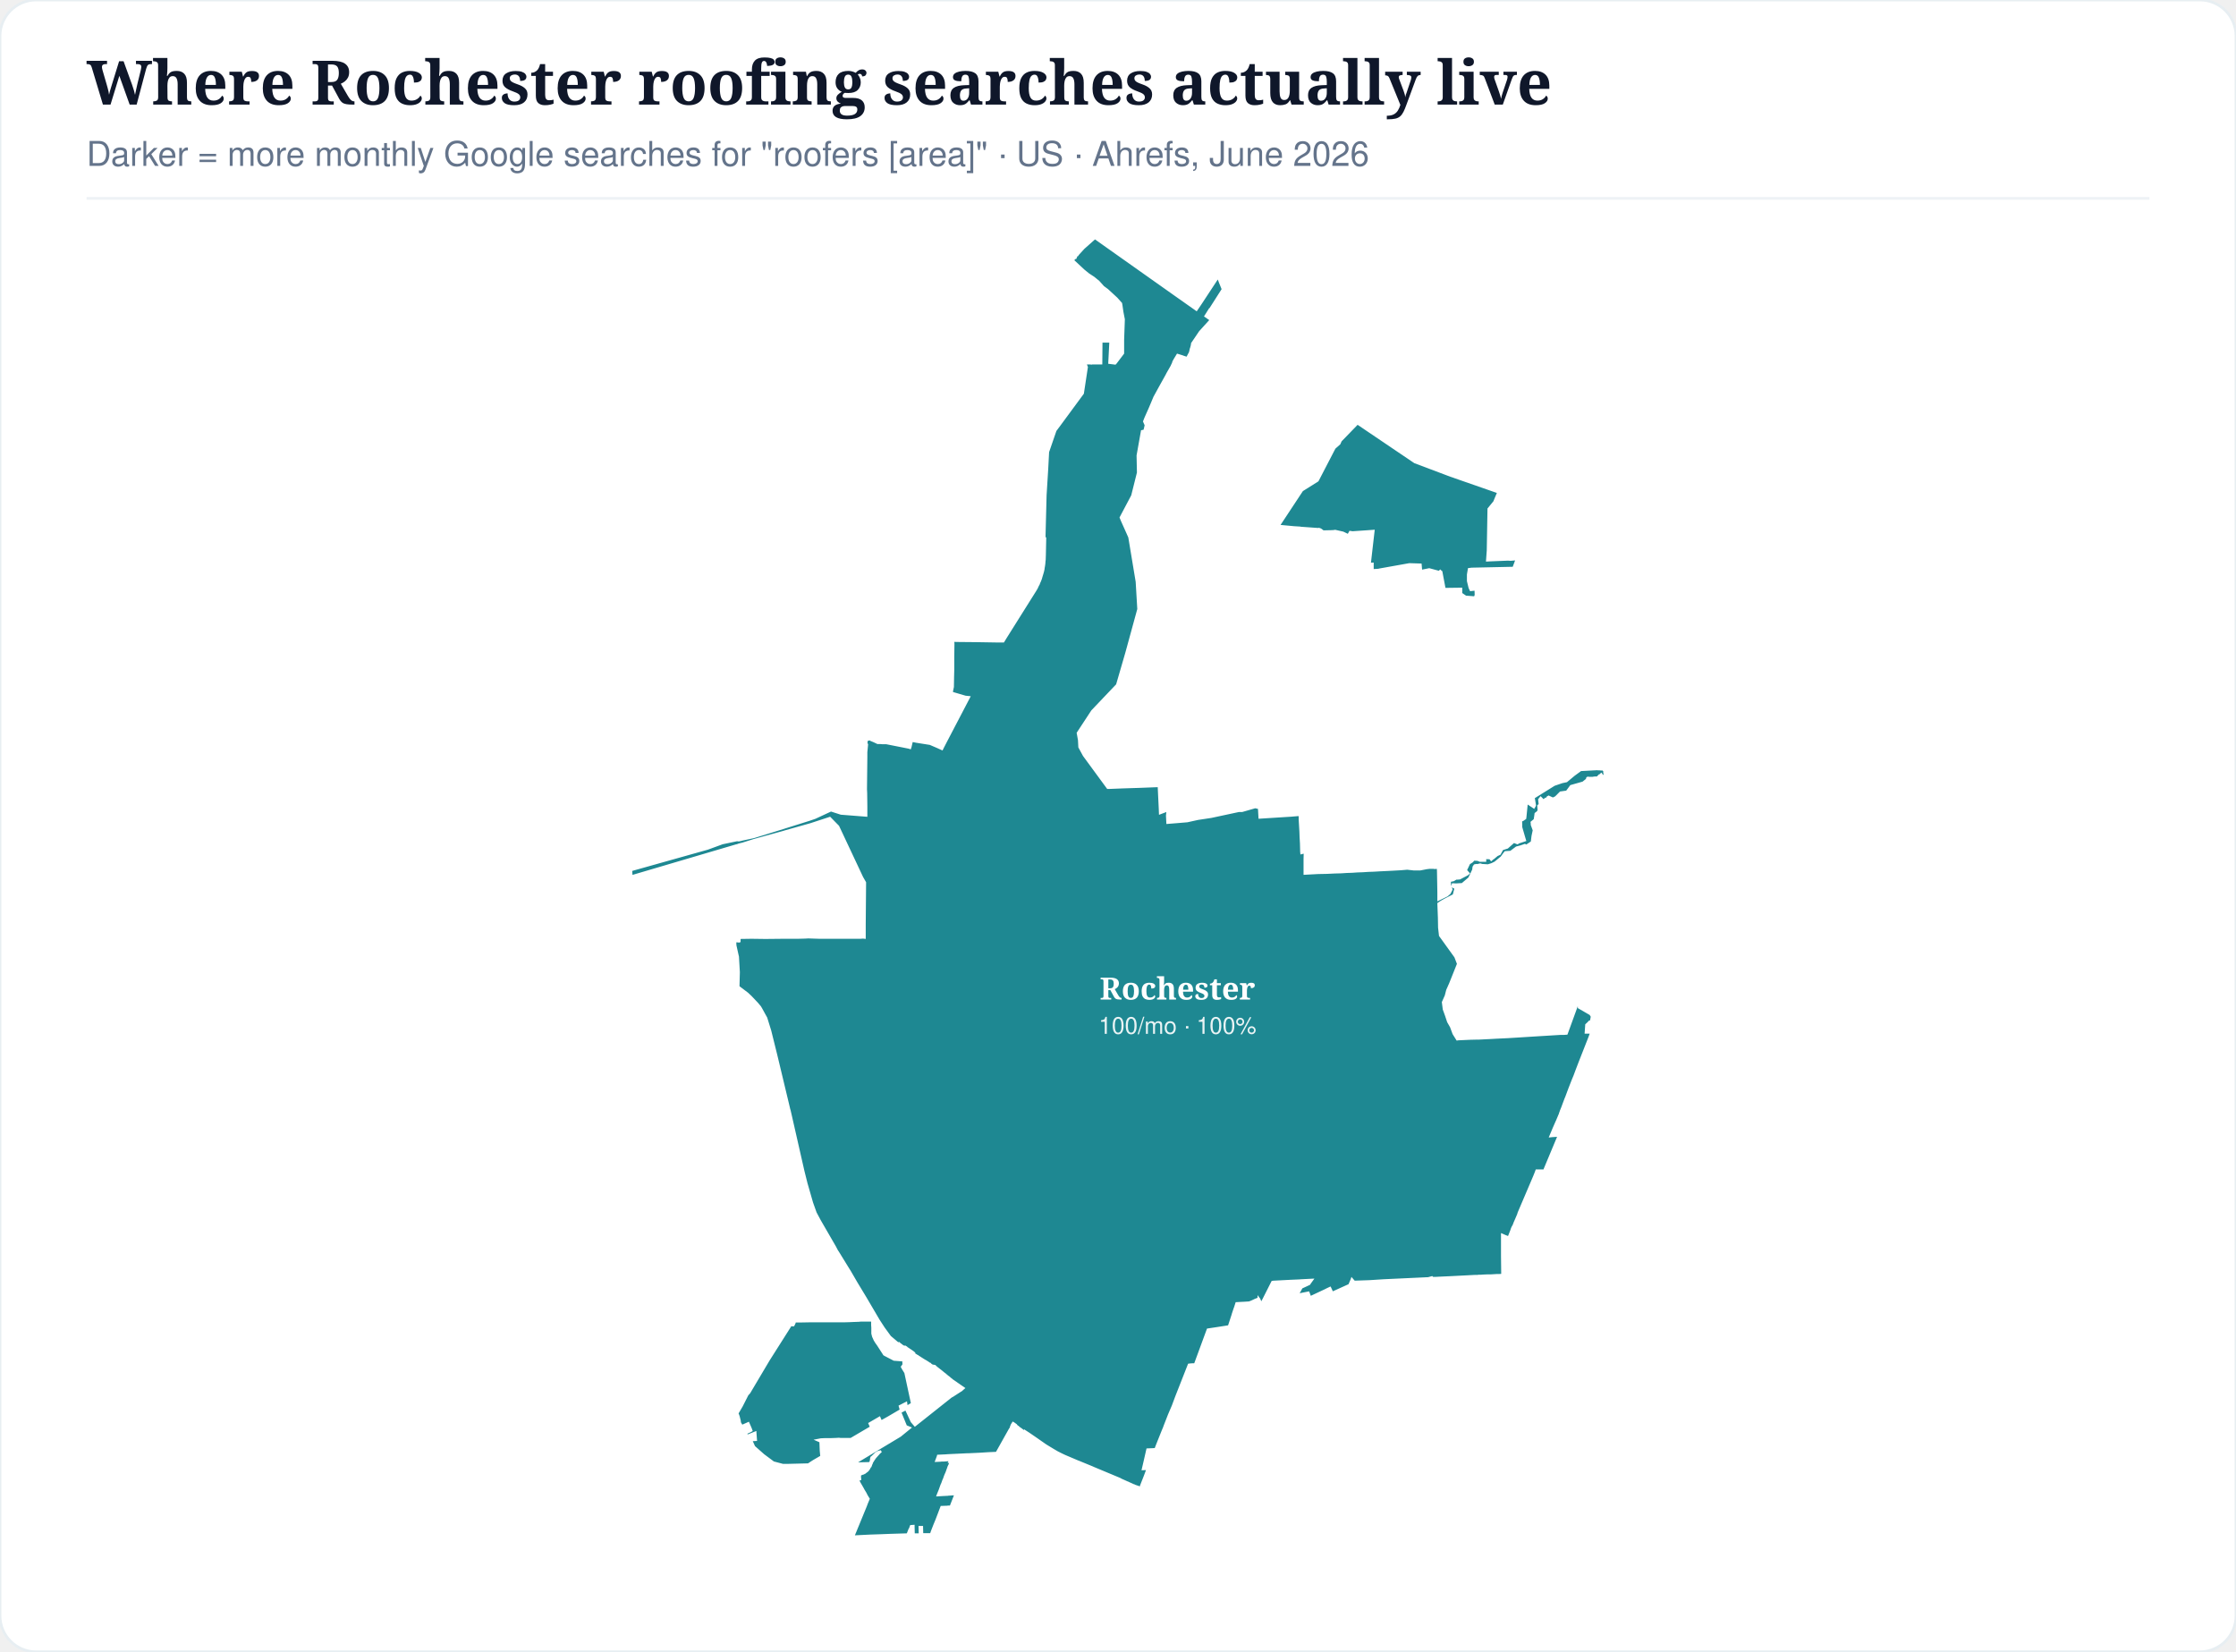
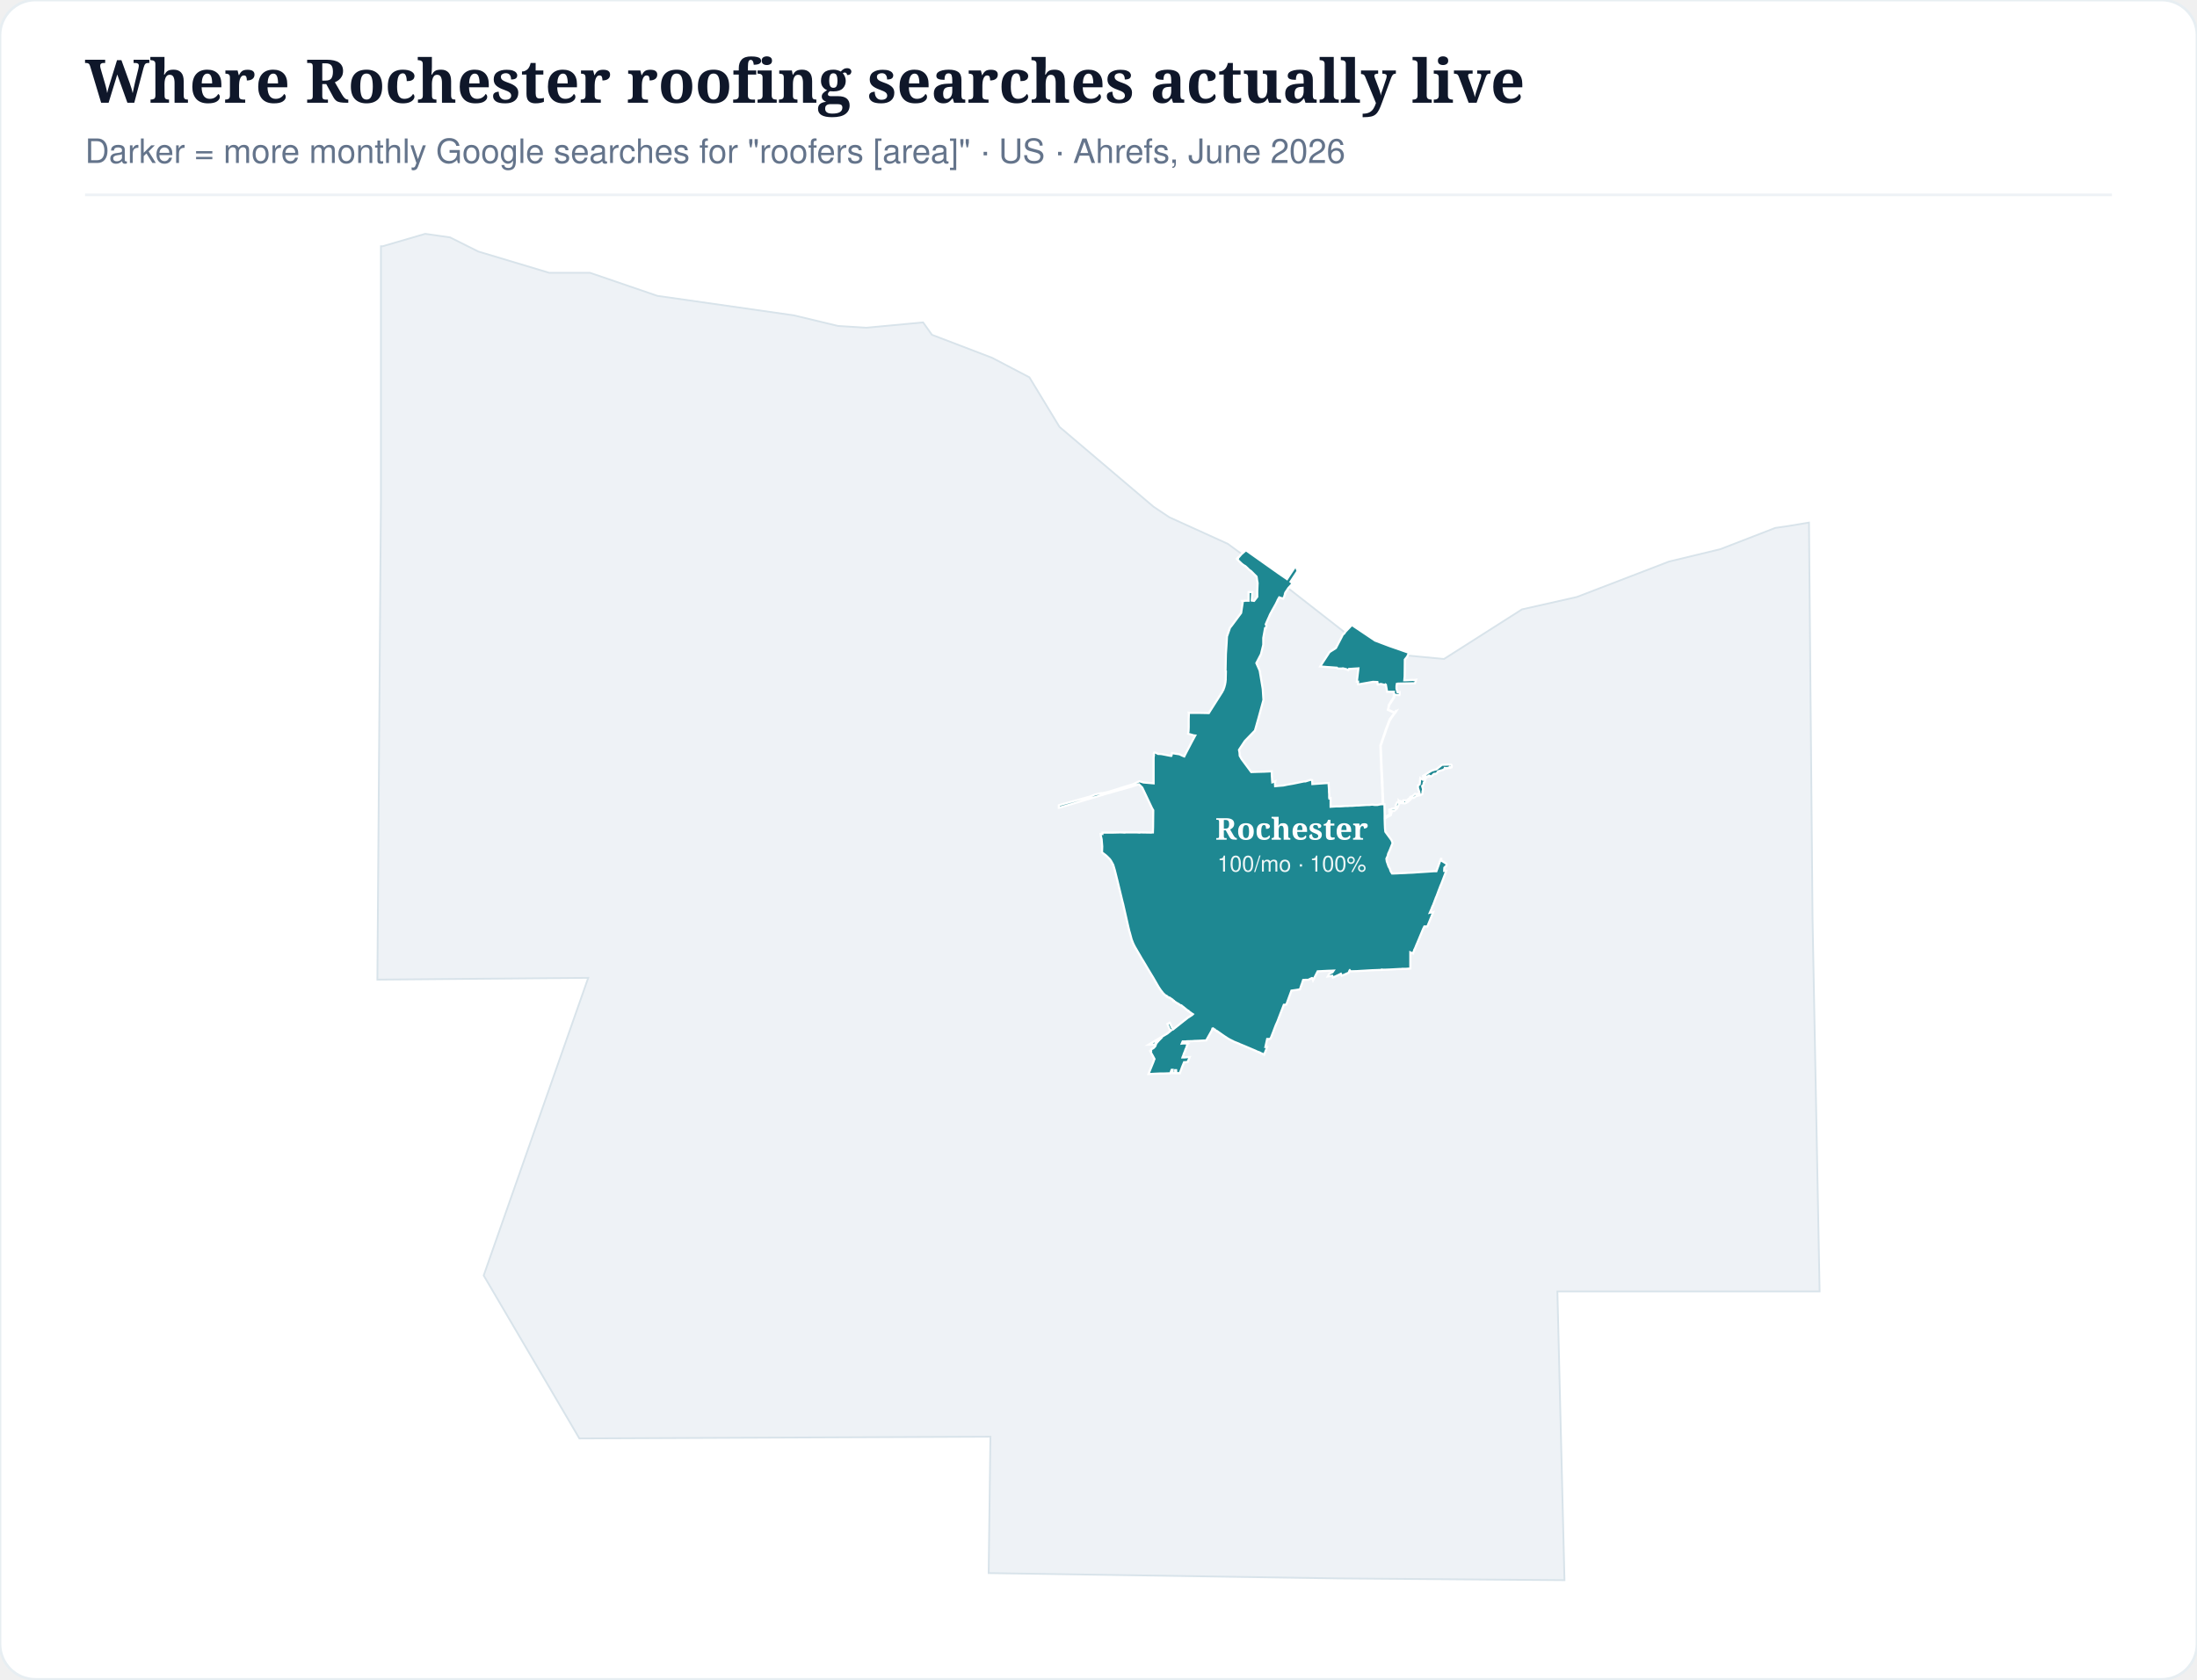
- <svg xmlns="http://www.w3.org/2000/svg" viewBox="0 0 1240 916" role="img" width="100%" height="auto">
-   <rect x="0" y="0" width="1240" height="916" rx="20" fill="#ffffff" stroke="#e7eef2" stroke-width="1.5" />
+ <svg xmlns="http://www.w3.org/2000/svg" viewBox="0 0 1240 948" role="img" width="100%" height="auto">
+   <rect x="0" y="0" width="1240" height="948" rx="20" fill="#ffffff" stroke="#e7eef2" stroke-width="1.5" />
  <text x="48" y="58" font-size="34" font-weight="700" fill="#0f172a" font-family="Georgia, serif">Where Rochester roofing searches actually live</text>
  <text x="48" y="92" font-size="19" fill="#64748b" font-family="-apple-system, Helvetica, Arial, sans-serif">Darker = more monthly Google searches for "roofers [area]" · US · Ahrefs, June 2026</text>
  <line x1="48" y1="110" x2="1192" y2="110" stroke="#eef2f6" stroke-width="1.5" />
-   <path d="M408.9 783.8L411.3 779.7L414.5 773.4L415.5 772.3L426.3 754.1L436.7 737.7L438.1 735.5L438.2 734.8L438.5 734.8L439.2 734.9L440.0 734.9L440.6 733.7L440.6 733.4L441.0 732.8L441.2 732.8L443.1 732.8L448.6 732.7L452.3 732.7L463.4 732.7L467.6 732.7L467.8 732.7L471.2 732.6L473.4 732.5L476.3 732.4L477.2 732.3L477.9 732.3L479.5 732.3L480.5 732.3L483.7 732.3L483.7 732.9L483.7 733.9L483.7 734.8L483.8 736.3L483.8 738.1L483.8 739.5L484.0 740.3L484.2 741.1L485.1 743.1L485.9 744.4L486.9 745.8L490.0 750.6L490.3 751.1L490.8 751.4L495.8 754.0L501.0 754.4L501.0 755.6L501.1 756.7L500.5 757.6L500.2 758.0L500.8 759.1L502.1 761.2L505.8 778.4L502.8 780.2L502.5 778.0L499.0 779.8L499.6 782.0L499.2 782.2L492.9 785.9L488.6 788.3L487.7 786.2L482.2 789.4L483.1 791.5L482.8 791.6L471.9 798.0L466.6 798.0L466.1 798.0L465.2 797.9L463.6 798.0L460.7 798.1L459.0 798.1L457.5 798.1L455.3 798.2L453.2 798.6L454.8 799.3L455.0 799.5L455.2 804.5L455.5 807.7L451.2 810.2L450.1 810.9L448.3 812.1L436.4 812.4L434.2 812.4L428.9 811.0L423.4 806.9L418.2 802.3L416.9 799.4L416.5 798.6L417.4 798.6L419.2 798.5L419.0 795.9L418.9 794.4L414.4 796.2L414.2 796.3L413.8 794.7L416.0 793.7L416.7 793.3L416.3 792.2L415.7 790.8L415.0 789.2L411.4 790.8L410.3 788.9L410.2 787.9L409.9 786.7L409.6 785.5L409.2 784.4L408.9 783.8ZM350.0 482.6L350.4 482.4L392.4 470.6L400.6 467.6L408.7 465.9L409.7 466.0L411.1 465.7L411.4 465.6L417.5 464.3L418.3 464.1L434.8 459.0L435.4 458.8L448.8 454.6L452.0 453.5L460.8 449.4L466.4 451.2L480.4 452.3L480.4 447.4L480.3 439.7L480.2 437.7L480.4 419.6L480.4 417.1L480.8 412.9L480.5 412.2L480.5 411.3L480.9 410.2L482.5 410.0L483.1 410.4L484.1 410.8L484.8 411.1L486.7 412.0L487.9 412.0L488.1 412.0L489.2 412.1L491.5 412.1L501.6 414.1L504.1 414.6L504.7 414.8L504.9 414.2L505.7 410.8L508.2 411.3L515.8 412.5L520.0 414.3L522.4 415.4L522.9 414.4L524.6 411.1L532.7 395.6L537.4 386.6L535.4 386.4L527.9 384.2L527.9 383.3L528.4 380.9L528.5 375.2L528.6 371.4L528.6 367.8L528.6 364.3L528.7 357.1L528.6 355.3L530.4 355.4L541.2 355.5L553.5 355.7L556.4 355.7L557.8 353.4L574.2 327.3L574.9 326.1L575.5 324.8L576.1 323.7L576.1 323.5L576.7 322.2L577.2 320.9L577.6 319.5L578.0 318.2L578.4 316.8L578.7 315.4L578.7 315.1L578.9 314.0L579.1 312.6L579.2 311.2L579.3 310.5L579.4 307.7L579.6 298.4L579.2 297.9L579.8 274.6L580.7 260.1L581.2 250.6L585.3 238.7L587.9 235.2L600.5 218.1L602.7 203.6L601.9 201.5L603.7 201.5L603.9 201.5L604.5 201.5L605.3 201.6L605.6 201.5L605.7 201.5L607.6 201.5L610.7 201.5L610.8 189.4L615.8 189.4L615.2 201.2L618.4 201.6L618.7 201.3L622.8 195.9L622.8 193.7L622.8 190.0L622.8 188.5L623.2 177.1L622.4 173.0L621.9 169.5L621.7 168.3L619.2 165.5L616.6 163.1L614.1 160.8L611.8 159.1L609.2 156.2L606.5 154.0L603.6 152.1L600.9 149.9L595.0 144.4L595.3 143.9L595.6 143.6L595.4 143.5L595.2 143.7L594.9 143.4L595.5 142.8L595.8 143.1L596.1 142.7L596.5 142.9L596.7 142.5L596.6 141.8L597.4 141.6L597.9 140.9L600.9 137.6L607.2 132.0L653.0 164.4L663.5 171.8L665.8 168.4L675.4 153.8L675.6 154.0L676.7 156.9L678.0 160.1L678.2 160.3L670.8 171.9L670.7 171.8L668.5 175.3L671.5 177.4L665.5 184.0L661.1 190.5L661.1 190.7L660.9 191.9L660.8 192.1L660.7 192.6L660.3 193.8L660.3 194.0L659.9 195.6L659.5 196.3L658.6 198.0L658.3 198.5L656.4 197.9L655.6 197.6L653.0 196.8L651.3 199.6L651.2 199.8L651.1 200.1L650.9 200.3L650.7 200.8L650.6 201.2L650.4 201.7L649.9 202.7L649.8 203.0L647.4 207.2L647.0 208.0L645.5 210.7L643.6 214.1L640.2 220.3L639.0 223.2L637.6 226.5L635.2 231.9L634.5 233.7L635.4 235.8L634.7 238.8L633.3 239.1L630.9 252.6L631.1 262.1L627.9 274.9L621.5 287.0L622.2 288.7L625.2 295.4L626.3 297.9L630.4 322.6L631.3 337.8L624.7 361.9L619.5 379.8L605.7 394.3L597.7 406.5L598.4 410.4L598.6 414.3L601.1 418.9L614.3 436.9L615.3 436.9L622.9 436.6L632.3 436.3L642.6 435.9L642.8 440.2L643.0 444.3L643.2 448.4L643.3 451.0L647.5 449.4L647.2 452.3L647.4 456.3L652.4 455.9L658.4 455.4L664.3 454.1L671.6 453.0L687.0 449.7L688.8 449.7L696.1 447.6L698.2 448.1L698.5 453.4L715.9 452.3L720.7 451.9L720.8 453.1L720.8 454.5L721.2 461.2L721.3 464.2L721.5 467.6L721.6 471.3L721.6 472.0L721.7 473.1L722.5 472.9L723.6 472.7L723.5 476.3L723.5 479.7L723.5 482.7L723.5 484.5L731.0 484.1L736.0 484.0L740.2 483.8L743.8 483.7L746.9 483.5L749.9 483.4L752.8 483.2L755.8 483.1L758.8 482.9L761.8 482.8L765.2 482.6L769.4 482.4L773.2 482.2L776.8 482.0L780.4 481.7L784.0 482.1L787.6 482.1L791.2 481.4L792.9 481.2L795.2 481.2L795.1 480.2L794.8 472.6L794.7 470.6L794.7 467.6L794.6 465.9L794.5 462.4L794.4 458.9L794.1 455.8L794.0 453.6L793.9 451.3L793.8 450.0L793.8 449.2L793.8 447.9L793.7 447.8L793.7 447.3L793.7 447.1L793.5 443.3L793.5 442.1L793.3 439.4L793.3 438.6L793.1 434.4L792.9 431.0L792.9 429.0L792.8 425.1L792.4 417.0L792.1 408.7L791.8 400.3L793.4 396.2L793.4 396.0L793.9 394.3L795.0 391.4L796.6 386.7L798.2 381.9L798.0 381.9L798.2 381.8L799.4 378.0L800.8 374.2L802.2 370.4L803.7 366.4L804.8 364.3L805.9 362.5L809.8 357.5L811.0 355.6L802.2 351.3L802.4 350.1L802.5 349.7L803.3 346.0L803.6 344.7L803.7 344.1L804.9 342.5L805.8 340.9L810.2 334.0L810.2 333.5L810.3 328.7L810.3 326.5L802.5 326.6L801.1 326.6L799.3 317.1L799.1 317.0L798.7 316.6L798.3 317.0L798.2 317.1L797.8 317.1L797.4 317.0L792.6 315.7L788.1 316.6L787.8 313.1L781.6 312.9L764.8 315.9L764.6 316.0L761.2 316.2L761.2 312.6L759.6 312.7L761.7 294.4L757.5 294.7L750.1 295.2L748.7 295.0L747.7 296.8L744.8 295.4L740.4 294.4L740.0 294.5L738.6 294.6L734.5 294.7L734.2 294.7L733.9 294.7L733.5 294.5L733.3 294.4L733.0 294.1L732.3 293.6L732.0 293.5L731.7 293.4L731.4 293.3L731.1 293.4L721.3 292.7L720.9 292.6L717.6 292.4L709.1 291.6L722.1 271.9L730.7 266.5L739.2 250.1L740.1 248.4L742.8 246.0L743.5 244.4L752.8 234.8L784.6 256.3L804.5 263.8L830.9 273.0L829.3 276.8L828.7 278.3L825.5 282.2L825.1 305.3L824.7 310.8L826.6 310.7L836.3 310.3L837.7 310.4L841.1 310.1L840.4 312.0L839.4 314.7L839.3 314.9L816.1 315.4L814.6 315.6L814.1 318.6L814.1 322.2L815.0 325.9L815.6 327.2L818.3 326.9L818.4 330.0L817.9 331.3L812.8 330.9L810.9 329.6L810.9 333.5L810.8 334.2L806.4 341.1L805.3 342.8L804.3 344.3L804.2 344.6L803.8 346.0L802.9 349.7L802.8 350.2L802.8 351.1L811.6 355.2L813.0 353.1L813.3 353.2L813.7 353.2L812.3 355.4L812.0 355.7L810.7 357.5L806.9 362.5L804.5 366.4L803.0 370.4L801.6 374.2L800.6 376.7L800.1 378.0L799.1 380.9L798.8 381.9L797.2 386.7L795.6 391.4L794.6 394.3L794.1 396.0L792.5 400.5L793.0 416.7L793.3 425.1L793.5 429.0L793.6 431.0L793.8 434.3L793.9 438.6L794.0 439.4L794.3 443.3L794.5 447.1L794.6 447.8L794.6 447.9L794.6 449.2L794.7 450.0L794.7 451.3L794.8 453.6L794.9 455.8L795.0 458.9L795.1 462.4L795.3 465.9L795.4 470.6L795.5 472.6L795.7 480.2L795.8 481.3L797.4 481.2L797.5 483.3L797.7 494.8L797.7 498.9L802.4 496.6L803.9 495.3L804.9 493.3L804.9 493.1L804.1 491.4L804.0 488.5L806.0 488.1L807.5 487.2L808.3 487.2L809.5 487.1L813.7 484.9L814.4 484.3L812.9 482.6L814.7 478.8L816.4 477.7L817.1 476.9L817.0 476.0L817.8 476.7L819.5 476.8L820.7 477.3L823.6 477.3L823.6 475.8L825.6 475.9L826.2 475.8L827.0 476.8L827.8 476.1L828.3 475.8L828.4 475.7L830.2 474.2L831.7 473.5L833.1 470.9L835.9 470.0L839.5 466.8L841.5 467.6L842.3 467.1L845.1 466.2L845.7 466.0L845.1 464.0L843.6 458.8L843.5 455.1L844.5 454.7L845.2 454.2L845.8 453.8L845.9 453.1L846.7 445.1L850.6 447.7L850.7 447.5L850.8 447.3L850.8 447.2L850.9 447.1L850.9 447.1L850.9 446.9L851.0 446.9L851.0 446.7L851.1 446.6L851.2 446.5L850.5 442.3L861.9 435.2L866.3 433.7L868.7 433.2L872.9 429.7L876.6 427.0L878.6 426.9L886.1 426.5L886.2 426.6L887.2 426.6L887.8 426.7L888.7 426.7L889.0 426.7L889.2 426.9L889.6 427.4L889.9 427.8L890.0 428.0L890.0 428.2L889.9 428.3L889.8 428.3L889.7 428.3L889.7 428.5L889.8 428.6L889.8 428.8L889.9 428.9L890.0 429.1L890.0 429.3L889.8 429.6L889.7 429.7L889.6 429.9L889.6 430.0L889.6 430.1L889.5 430.2L889.3 430.3L889.1 430.4L889.0 430.4L888.6 430.3L888.3 430.0L888.2 429.7L888.1 429.4L888.0 429.3L887.7 429.7L887.6 429.8L887.1 429.9L886.3 430.7L886.4 430.8L887.1 430.6L887.3 430.6L887.6 430.5L887.7 430.5L887.9 430.7L887.9 430.9L887.8 431.0L887.7 431.0L887.5 431.2L887.1 431.3L887.0 431.3L885.7 431.2L884.4 431.2L883.7 431.3L883.7 431.3L883.2 431.4L881.5 431.4L880.6 431.3L880.5 431.3L880.4 431.4L880.6 431.5L879.9 432.4L877.9 434.0L871.2 435.9L868.9 439.0L865.4 439.5L862.8 442.1L861.2 442.9L858.8 441.8L858.5 442.0L858.4 442.1L858.3 442.1L858.1 442.3L858.0 442.5L858.0 442.6L858.0 442.7L858.0 442.8L857.9 443.0L857.7 443.1L857.5 443.1L857.4 443.1L857.3 443.1L857.1 443.0L856.0 444.0L854.4 442.4L853.6 443.4L853.9 446.1L853.1 446.9L853.3 449.2L852.9 450.2L851.6 451.2L851.4 452.7L851.1 454.6L849.4 456.0L849.5 456.8L849.5 457.4L850.6 460.4L849.9 463.7L849.5 467.0L846.5 469.0L845.7 468.7L845.6 468.6L843.3 469.4L841.0 470.0L837.8 472.4L834.8 472.6L834.0 473.6L832.7 475.4L829.2 478.3L829.2 478.3L827.4 479.2L825.2 479.9L821.9 479.7L820.9 479.4L819.1 479.8L818.7 479.7L817.8 479.9L817.2 480.8L817.0 482.4L814.8 487.0L810.9 490.3L809.0 490.4L807.4 490.5L805.7 490.4L805.3 491.5L807.2 492.5L806.2 496.4L801.5 498.8L799.2 500.1L797.7 501.1L798.0 508.9L798.1 514.4L798.6 518.8L807.1 530.6L808.6 534.5L804.2 545.5L802.6 549.1L801.8 552.2L800.2 555.8L800.7 559.7L801.9 563.0L803.1 566.6L804.7 569.4L806.1 573.2L808.1 576.4L808.8 576.3L815.5 576.0L819.6 575.9L820.4 575.9L826.4 575.6L830.0 575.4L836.3 575.1L842.8 574.7L850.7 574.2L865.4 573.3L865.6 573.3L866.1 573.3L866.3 573.3L867.3 573.3L868.8 573.2L874.4 557.8L875.5 554.8L875.6 558.7L882.0 562.4L882.8 563.7L882.3 566.3L881.4 566.6L880.9 567.2L879.7 568.3L879.4 572.6L879.6 572.6L880.0 572.6L881.5 572.6L882.3 572.7L882.4 572.7L881.5 575.2L876.0 589.2L875.5 590.5L874.2 593.9L873.2 596.6L872.2 599.0L870.4 603.6L868.5 608.7L868.3 609.1L867.1 612.3L866.4 614.2L865.7 615.9L865.4 616.8L865.2 617.3L865.0 618.0L864.8 618.4L864.6 618.9L863.5 621.5L863.0 622.6L861.6 625.8L859.8 630.1L860.8 630.0L863.7 629.8L864.4 629.8L856.3 649.2L855.5 649.1L853.7 649.1L852.1 649.1L851.7 650.2L850.9 652.2L842.2 672.6L842.0 673.3L841.9 673.6L840.4 677.1L840.0 678.0L839.7 678.8L839.4 679.6L839.3 679.7L839.1 680.1L838.9 680.4L838.5 681.3L838.1 682.5L836.8 685.8L836.6 686.2L834.6 685.4L833.0 684.7L833.0 684.9L833.0 690.4L833.0 696.5L833.1 705.0L833.1 707.0L831.3 707.1L830.1 707.1L826.8 707.3L826.3 707.3L826.0 707.3L825.0 707.3L822.5 707.4L821.3 707.5L820.6 707.5L819.9 707.5L819.7 707.6L817.9 707.6L804.3 708.3L797.7 708.6L795.9 708.7L794.5 708.7L794.1 708.3L793.0 708.6L793.1 708.8L780.3 709.4L767.4 710.0L759.6 710.5L751.0 710.8L749.7 709.3L749.6 709.6L748.3 712.6L738.8 716.9L738.8 716.8L737.8 714.6L737.6 714.2L736.1 714.9L734.7 715.6L731.5 717.1L726.6 719.4L725.6 716.8L719.6 718.0L721.8 714.0L724.2 712.9L726.1 712.0L726.4 711.5L727.7 709.7L721.8 710.0L720.5 710.1L715.8 710.3L706.2 710.8L705.6 710.9L701.1 719.8L700.9 720.2L699.8 722.3L699.4 723.1L699.2 722.6L699.1 722.5L699.0 722.0L698.3 720.4L698.0 720.0L698.0 720.1L696.2 720.8L694.3 721.7L693.3 722.1L692.7 722.3L689.6 722.5L689.3 722.5L685.7 722.7L685.0 724.9L684.7 725.7L683.7 728.7L683.6 729.1L682.2 733.4L681.5 735.5L675.1 736.5L669.8 737.3L662.7 756.6L661.4 756.6L660.0 756.7L659.3 756.8L652.3 774.6L650.4 779.7L648.3 784.6L645.8 791.0L645.6 791.6L644.8 793.5L641.6 801.5L640.8 803.6L638.8 803.7L636.3 803.8L634.8 810.4L633.8 814.7L636.4 814.6L634.9 818.6L632.3 825.2L632.0 825.0L631.9 825.0L631.7 824.9L631.5 824.8L631.2 824.7L631.0 824.6L631.0 824.5L630.8 824.5L630.7 824.4L630.3 824.3L630.1 824.2L629.5 824.0L629.0 823.8L628.9 823.7L628.4 823.6L628.3 823.5L628.1 823.4L627.0 822.9L626.8 822.8L626.5 822.7L626.4 822.7L626.3 822.6L625.5 822.2L625.4 822.2L621.6 820.5L621.3 820.3L621.2 820.3L620.9 820.1L606.3 814.0L605.9 813.8L598.1 810.6L597.8 810.5L590.5 807.4L588.8 806.6L587.6 806.0L586.4 805.4L585.2 804.7L584.0 804.0L581.2 802.3L579.9 801.5L579.6 801.3L574.3 797.6L570.8 795.2L570.2 794.8L568.5 793.7L568.5 793.8L568.4 793.7L568.2 793.7L567.9 793.8L567.7 793.7L567.5 793.5L567.2 793.3L566.0 792.4L565.6 792.1L565.4 792.0L565.1 791.8L564.9 791.6L564.7 791.4L564.5 791.2L564.2 791.1L564.0 790.9L563.8 790.7L563.6 790.5L563.4 790.3L563.4 790.2L562.3 789.4L561.8 789.1L561.6 789.4L561.3 789.9L561.2 790.0L561.0 790.5L560.7 791.2L560.7 791.3L560.6 791.6L560.5 791.9L560.5 792.1L560.1 792.5L552.7 805.7L548.2 805.9L543.5 806.2L537.1 806.5L536.5 806.5L536.3 806.5L534.3 806.6L525.8 807.0L524.5 807.1L520.2 807.3L520.1 807.7L519.2 810.1L521.3 810.0L522.2 809.9L523.4 809.9L524.6 809.8L526.0 809.7L526.9 809.7L526.5 810.6L527.3 810.5L527.1 810.9L526.6 812.3L526.1 813.3L525.7 814.5L525.5 815.0L525.3 815.6L524.9 816.7L524.4 817.8L524.0 818.8L524.0 818.9L523.8 819.4L523.6 820.0L523.1 821.1L522.8 822.0L522.5 822.8L522.2 823.4L521.8 824.5L521.2 826.2L520.3 828.4L520.0 829.2L523.4 829.0L525.6 828.9L526.0 828.8L526.5 828.8L527.7 828.7L529.9 828.6L527.2 835.5L525.7 835.5L525.4 835.6L524.9 835.6L522.1 835.7L519.4 842.8L518.2 845.7L516.8 849.3L516.4 850.5L516.3 850.8L512.7 850.8L511.4 850.8L511.3 846.8L510.0 846.8L510.1 850.9L507.1 850.9L506.7 850.9L506.6 846.7L506.6 846.2L505.2 846.3L504.6 847.9L504.4 848.1L503.3 850.9L500.0 851.0L493.5 851.2L488.4 851.4L482.5 851.6L474.3 852.0L473.2 852.0L480.1 835.2L480.7 833.6L481.7 831.2L480.6 829.4L479.9 828.0L479.1 826.7L478.7 826.0L478.5 825.6L477.7 824.2L476.6 822.3L476.4 821.9L476.3 821.6L475.7 820.6L477.0 820.3L477.0 820.0L476.9 819.6L476.9 817.8L477.2 817.7L478.1 817.3L478.4 817.2L478.5 817.2L478.6 817.1L478.7 817.1L478.7 817.1L478.8 817.0L479.0 817.0L479.3 816.8L479.5 816.7L479.6 816.7L479.7 816.6L479.7 816.6L480.5 816.0L480.8 815.8L481.4 815.2L482.0 814.3L482.1 814.1L482.4 813.5L482.4 813.4L482.7 813.2L482.7 813.0L482.8 812.9L482.8 812.8L482.8 812.8L482.9 812.7L482.9 812.6L482.9 812.5L483.0 812.4L483.0 812.2L483.1 812.1L483.1 811.9L483.2 811.8L483.3 811.7L483.3 811.6L483.4 811.5L483.4 811.2L483.5 811.1L483.6 810.8L483.8 810.6L484.2 809.9L485.2 808.4L485.9 807.6L487.6 805.7L488.6 804.8L487.0 805.2L485.9 805.8L483.6 808.0L483.3 808.2L483.2 808.5L483.1 808.8L483.1 809.2L482.9 810.3L482.8 810.6L482.7 810.8L482.6 811.0L482.4 811.2L482.1 811.4L481.7 811.4L473.6 811.6L499.2 796.2L504.6 791.8L502.4 790.9L499.2 783.1L502.4 781.4L505.6 788.3L507.4 790.4L527.3 774.6L527.6 774.4L528.2 774.1L528.5 773.9L533.3 770.8L533.7 770.4L534.4 769.8L531.8 768.0L531.4 767.7L531.3 767.7L531.2 767.6L530.1 766.8L529.5 766.4L528.2 765.5L528.0 765.4L527.9 765.3L527.5 764.9L527.3 764.8L526.6 764.2L526.4 764.0L525.6 763.4L525.4 763.3L524.9 762.8L524.7 762.7L524.3 762.3L523.8 761.9L523.5 761.7L521.8 760.3L520.5 759.3L520.0 758.9L519.1 758.2L518.7 757.8L518.4 757.5L517.0 757.3L515.7 756.4L515.7 756.3L515.4 756.2L515.0 755.9L514.7 755.7L514.4 755.5L514.1 755.3L513.9 755.2L513.3 754.8L512.9 754.6L512.7 754.5L510.5 753.1L509.9 752.7L509.2 752.3L508.9 752.0L508.6 752.0L508.3 751.7L508.1 751.6L508.0 751.5L507.9 751.5L507.8 751.4L507.4 751.2L507.2 751.0L507.1 750.8L507.0 750.5L507.0 750.4L506.9 750.3L506.3 749.8L505.3 749.1L504.1 748.3L503.2 747.7L502.7 747.4L502.6 747.2L502.5 747.2L502.0 746.8L501.9 746.8L501.3 746.8L501.0 746.7L500.5 746.4L499.8 745.9L499.7 745.8L499.6 745.7L499.5 745.7L498.8 745.1L498.7 745.6L493.6 741.3L490.1 736.5L487.3 732.2L479.9 719.6L475.0 711.5L471.4 705.3L469.6 702.4L464.5 694.1L464.3 693.9L463.1 691.6L454.6 676.9L452.3 672.6L450.3 667.0L447.4 656.9L447.3 656.6L445.5 649.4L438.4 618.2L437.8 615.6L437.7 615.5L437.5 614.5L430.5 585.3L427.1 571.6L424.9 564.5L423.4 561.8L422.2 559.6L421.5 558.4L419.9 556.5L416.4 552.8L414.5 551.0L409.6 547.3L409.5 546.7L409.7 539.1L409.2 530.5L409.0 529.7L407.8 524.3L407.7 522.0L408.6 522.0L409.1 522.0L409.8 522.1L410.1 522.0L410.1 520.1L416.7 520.0L424.5 520.1L434.5 520.0L435.4 520.0L440.9 520.0L441.7 520.0L442.6 520.0L446.5 519.9L448.2 519.8L451.1 519.9L454.4 520.0L457.1 520.0L461.0 520.0L461.5 520.0L462.0 520.0L477.2 520.0L478.6 519.9L479.5 520.0L479.5 512.8L479.7 489.4L478.1 486.6L464.8 458.3L460.2 453.6L449.5 457.1L435.3 461.1L434.7 461.3L418.0 465.9L417.4 466.1L411.7 467.9L411.2 468.0L409.7 468.4L408.7 468.8L408.4 468.8L350.4 485.9L350.2 486.0L350.0 482.6Z" fill="#1e8892" stroke="#ffffff" stroke-width="1.2" fill-rule="evenodd" />
-   <text x="653.0" y="554.3" text-anchor="middle" font-size="17" font-weight="700" fill="#ffffff" font-family="Georgia, serif" style="paint-order:stroke;stroke:none;stroke-width:3px">Rochester</text>
-   <text x="653.0" y="573.3" text-anchor="middle" font-size="13" fill="rgba(255,255,255,0.9)" font-family="-apple-system, Helvetica, Arial, sans-serif" style="paint-order:stroke;stroke:none;stroke-width:3px">100/mo · 100%</text>
+   <path d="M215 139L216 139L240 132L254 134L270 142L310 154L333 154L371 167L448 178L473 184L489 185L521 182L526 189L560 202L581 213L598 241L651 286L660 292L693 307L727 332L759 357L794 370L815 372L859 344L890 337L942 317L971 310L1002 298L1009 297L1021 295L1023 518L1027 729L879 729L883 892L755 891L558 888L559 811L327 812L273 720L332 552L213 553L215 282L215 278L215 139Z" fill="#eef2f6" stroke="#d8e3ea" stroke-width="1" fill-rule="evenodd" />
+   <path d="M597.6 454.6L597.7 454.5L615.0 449.7L618.3 448.4L621.7 447.7L622.1 447.8L622.7 447.6L622.8 447.6L625.3 447.1L625.6 447.0L632.4 444.9L632.6 444.8L638.1 443.1L639.5 442.7L643.1 441.0L645.4 441.7L651.1 442.2L651.1 440.1L651.1 437.0L651.1 436.2L651.1 428.7L651.1 427.7L651.3 426.0L651.2 425.7L651.2 425.3L651.3 424.9L652.0 424.8L652.2 424.9L652.7 425.1L652.9 425.2L653.7 425.6L654.2 425.6L654.3 425.6L654.7 425.6L655.7 425.7L659.8 426.5L660.9 426.7L661.1 426.7L661.2 426.5L661.5 425.1L662.5 425.3L665.7 425.8L667.4 426.6L668.4 427.0L668.6 426.6L669.3 425.2L672.6 418.9L674.6 415.2L673.7 415.1L670.6 414.2L670.6 413.8L670.8 412.8L670.9 410.5L670.9 408.9L670.9 407.5L670.9 406.0L671.0 403.0L670.9 402.3L671.7 402.4L676.1 402.4L681.2 402.5L682.3 402.5L682.9 401.5L689.7 390.8L690.0 390.3L690.2 389.8L690.4 389.3L690.5 389.3L690.7 388.7L690.9 388.2L691.1 387.6L691.2 387.1L691.4 386.5L691.5 385.9L691.5 385.8L691.6 385.4L691.7 384.8L691.7 384.2L691.8 383.9L691.8 382.8L691.9 378.9L691.7 378.7L691.9 369.2L692.3 363.2L692.5 359.3L694.2 354.4L695.3 353.0L700.5 346.0L701.4 340.0L701.0 339.2L701.8 339.2L701.9 339.2L702.1 339.1L702.4 339.2L702.6 339.1L702.6 339.1L703.4 339.1L704.7 339.1L704.7 334.2L706.8 334.2L706.5 339.0L707.8 339.2L707.9 339.1L709.6 336.9L709.6 335.9L709.6 334.4L709.6 333.8L709.8 329.1L709.5 327.5L709.3 326.0L709.2 325.5L708.1 324.4L707.1 323.4L706.1 322.4L705.1 321.7L704.0 320.6L702.9 319.6L701.7 318.9L700.6 318.0L698.2 315.7L698.3 315.5L698.5 315.4L698.4 315.3L698.3 315.4L698.2 315.3L698.4 315.1L698.5 315.2L698.7 315.0L698.8 315.1L698.9 314.9L698.9 314.6L699.2 314.5L699.4 314.3L700.6 312.9L703.2 310.6L722.0 323.9L726.4 326.9L727.3 325.5L731.2 319.6L731.3 319.6L731.8 320.8L732.3 322.2L732.4 322.3L729.3 327.0L729.3 327.0L728.4 328.4L729.6 329.3L727.2 331.9L725.4 334.6L725.4 334.7L725.3 335.2L725.2 335.3L725.2 335.5L725.1 336.0L725.0 336.1L724.9 336.7L724.7 337.0L724.3 337.7L724.2 337.9L723.4 337.7L723.1 337.6L722.0 337.2L721.3 338.4L721.3 338.5L721.2 338.6L721.2 338.7L721.1 338.9L721.0 339.0L721.0 339.2L720.8 339.7L720.7 339.7L719.8 341.5L719.6 341.8L719.0 342.9L718.2 344.3L716.8 346.9L716.3 348.1L715.7 349.4L714.7 351.7L714.4 352.4L714.8 353.2L714.5 354.5L714.0 354.6L713.0 360.1L713.0 364.0L711.7 369.3L709.1 374.3L709.4 375.0L710.6 377.7L711.0 378.7L712.7 388.9L713.1 395.1L710.4 405.0L708.3 412.4L702.6 418.3L699.3 423.3L699.6 424.9L699.7 426.6L700.7 428.4L706.2 435.8L706.6 435.8L709.7 435.7L713.5 435.6L717.8 435.4L717.8 437.2L717.9 438.9L718.0 440.6L718.1 441.6L719.8 441.0L719.6 442.1L719.7 443.8L721.8 443.6L724.3 443.4L726.7 442.9L729.7 442.4L736.0 441.1L736.8 441.1L739.7 440.2L740.6 440.4L740.7 442.6L747.9 442.1L749.9 442.0L749.9 442.5L749.9 443.1L750.1 445.8L750.1 447.0L750.2 448.4L750.2 450.0L750.2 450.2L750.3 450.7L750.6 450.6L751.0 450.5L751.0 452.0L751.0 453.4L751.0 454.6L751.0 455.4L754.1 455.2L756.1 455.2L757.9 455.1L759.4 455.0L760.6 455.0L761.8 454.9L763.1 454.9L764.3 454.8L765.5 454.7L766.7 454.7L768.1 454.6L769.8 454.5L771.4 454.4L772.9 454.4L774.4 454.2L775.9 454.4L777.4 454.4L778.8 454.1L779.5 454.0L780.4 454.0L780.4 453.6L780.3 450.5L780.3 449.7L780.2 448.4L780.2 447.7L780.2 446.3L780.1 444.9L780.0 443.6L780.0 442.7L779.9 441.8L779.9 441.2L779.9 440.9L779.9 440.3L779.9 440.3L779.8 440.1L779.8 440.0L779.8 438.5L779.8 438.0L779.7 436.9L779.7 436.5L779.6 434.8L779.5 433.4L779.5 432.6L779.5 431.0L779.3 427.7L779.2 424.2L779.1 420.8L779.7 419.1L779.7 419.0L779.9 418.3L780.4 417.1L781.0 415.2L781.7 413.2L781.6 413.2L781.7 413.2L782.2 411.6L782.8 410.1L783.4 408.5L784.0 406.9L784.4 406.0L784.9 405.3L786.5 403.2L787.0 402.4L783.3 400.7L783.4 400.2L783.5 400.0L783.8 398.5L783.9 397.9L784.0 397.7L784.4 397.1L784.8 396.4L786.6 393.6L786.6 393.4L786.7 391.4L786.7 390.5L783.5 390.5L782.9 390.5L782.2 386.6L782.1 386.6L781.9 386.4L781.7 386.6L781.7 386.6L781.5 386.6L781.4 386.6L779.4 386.1L777.6 386.4L777.4 385.0L774.9 384.9L768.0 386.1L767.9 386.2L766.5 386.3L766.5 384.8L765.8 384.8L766.7 377.3L765.0 377.4L761.9 377.6L761.4 377.6L760.9 378.3L759.7 377.7L758.0 377.3L757.8 377.3L757.2 377.4L755.5 377.4L755.4 377.4L755.3 377.4L755.1 377.4L755.0 377.3L754.9 377.2L754.6 377.0L754.5 376.9L754.4 376.9L754.3 376.9L754.1 376.9L750.1 376.6L749.9 376.6L748.6 376.5L745.1 376.2L750.4 368.1L754.0 365.8L757.5 359.1L757.8 358.4L758.9 357.4L759.2 356.8L763.0 352.8L776.1 361.6L784.3 364.7L795.2 368.5L794.5 370.1L794.2 370.7L792.9 372.3L792.8 381.8L792.6 384.0L793.4 384.0L797.4 383.8L797.9 383.9L799.3 383.7L799.0 384.6L798.6 385.7L798.6 385.7L789.0 385.9L788.4 386.0L788.2 387.2L788.2 388.7L788.6 390.2L788.8 390.8L790.0 390.7L790.0 391.9L789.8 392.4L787.7 392.3L786.9 391.8L786.9 393.4L786.9 393.7L785.1 396.5L784.6 397.2L784.2 397.8L784.2 397.9L784.0 398.5L783.6 400.0L783.6 400.2L783.6 400.6L787.2 402.3L787.8 401.4L787.9 401.5L788.1 401.4L787.5 402.4L787.4 402.5L786.8 403.2L785.3 405.3L784.3 406.9L783.7 408.5L783.1 410.1L782.7 411.1L782.5 411.6L782.1 412.8L782.0 413.2L781.3 415.2L780.6 417.1L780.2 418.3L780.0 419.0L779.3 420.9L779.6 427.5L779.7 431.0L779.8 432.6L779.8 433.4L779.9 434.8L780.0 436.5L780.0 436.8L780.1 438.5L780.2 440.0L780.2 440.3L780.2 440.3L780.2 440.9L780.3 441.2L780.3 441.8L780.3 442.7L780.3 443.6L780.4 444.9L780.4 446.3L780.5 447.7L780.6 449.7L780.6 450.5L780.7 453.6L780.7 454.0L781.4 454.0L781.4 454.9L781.5 459.6L781.5 461.3L783.4 460.3L784.1 459.8L784.4 459.0L784.5 458.9L784.1 458.2L784.1 457.0L784.9 456.9L785.5 456.5L785.9 456.5L786.3 456.5L788.1 455.6L788.4 455.3L787.7 454.6L788.5 453.0L789.2 452.6L789.4 452.3L789.4 451.9L789.7 452.2L790.4 452.2L790.9 452.4L792.1 452.4L792.1 451.8L792.9 451.8L793.2 451.8L793.5 452.2L793.8 451.9L794.1 451.8L794.1 451.7L794.8 451.1L795.4 450.8L796.0 449.8L797.2 449.4L798.7 448.1L799.5 448.4L799.8 448.2L801.0 447.9L801.2 447.8L801.0 446.9L800.3 444.8L800.3 443.3L800.7 443.1L801.0 442.9L801.2 442.8L801.3 442.5L801.6 439.2L803.2 440.2L803.3 440.2L803.3 440.1L803.3 440.0L803.3 440.0L803.3 440.0L803.4 439.9L803.4 439.9L803.4 439.9L803.4 439.8L803.5 439.8L803.2 438.0L807.9 435.1L809.7 434.5L810.7 434.3L812.4 432.9L813.9 431.7L814.7 431.7L817.8 431.6L817.9 431.6L818.2 431.6L818.5 431.6L818.9 431.6L819.0 431.6L819.1 431.7L819.3 431.9L819.4 432.1L819.4 432.2L819.4 432.2L819.4 432.3L819.3 432.3L819.3 432.3L819.3 432.4L819.3 432.4L819.3 432.5L819.4 432.5L819.4 432.6L819.4 432.7L819.3 432.8L819.3 432.9L819.3 433.0L819.3 433.0L819.2 433.0L819.2 433.1L819.1 433.1L819.0 433.2L819.0 433.2L818.8 433.1L818.7 433.0L818.7 432.9L818.6 432.8L818.6 432.7L818.5 432.9L818.4 432.9L818.2 432.9L817.9 433.3L817.9 433.3L818.2 433.2L818.3 433.2L818.4 433.2L818.5 433.2L818.6 433.3L818.6 433.3L818.5 433.4L818.5 433.4L818.4 433.5L818.2 433.5L818.2 433.5L817.6 433.5L817.1 433.5L816.8 433.5L816.8 433.5L816.6 433.6L815.9 433.6L815.6 433.5L815.5 433.5L815.5 433.6L815.5 433.6L815.3 434.0L814.5 434.6L811.7 435.4L810.8 436.7L809.3 436.9L808.2 438.0L807.6 438.3L806.6 437.8L806.5 437.9L806.4 437.9L806.4 438.0L806.3 438.0L806.3 438.1L806.3 438.2L806.3 438.2L806.3 438.3L806.2 438.3L806.2 438.4L806.1 438.4L806.0 438.4L806.0 438.4L805.9 438.3L805.4 438.7L804.8 438.1L804.5 438.5L804.6 439.6L804.2 439.9L804.3 440.9L804.2 441.3L803.6 441.7L803.5 442.3L803.4 443.1L802.7 443.7L802.8 444.0L802.8 444.3L803.2 445.5L802.9 446.8L802.8 448.2L801.5 449.0L801.2 448.9L801.2 448.9L800.2 449.2L799.3 449.4L798.0 450.4L796.7 450.5L796.4 450.9L795.9 451.6L794.4 452.8L794.4 452.8L793.7 453.2L792.8 453.5L791.5 453.4L791.0 453.3L790.3 453.4L790.1 453.4L789.7 453.5L789.5 453.9L789.4 454.5L788.5 456.4L786.9 457.8L786.1 457.8L785.5 457.8L784.8 457.8L784.6 458.3L785.4 458.7L785.0 460.2L783.0 461.2L782.1 461.8L781.5 462.2L781.6 465.4L781.7 467.6L781.9 469.5L785.4 474.3L786.0 475.9L784.2 480.4L783.5 481.9L783.2 483.2L782.5 484.7L782.7 486.2L783.2 487.6L783.7 489.1L784.4 490.3L784.9 491.8L785.7 493.1L786.1 493.1L788.8 493.0L790.5 492.9L790.8 492.9L793.3 492.8L794.8 492.7L797.4 492.6L800.0 492.4L803.3 492.2L809.3 491.8L809.4 491.8L809.6 491.8L809.7 491.8L810.1 491.8L810.7 491.8L813.0 485.5L813.5 484.3L813.5 485.8L816.1 487.4L816.5 487.9L816.2 489.0L815.9 489.1L815.7 489.3L815.2 489.8L815.1 491.6L815.1 491.6L815.3 491.6L815.9 491.6L816.3 491.6L816.3 491.6L815.9 492.6L813.7 498.4L813.5 498.9L812.9 500.3L812.5 501.4L812.1 502.4L811.4 504.3L810.6 506.4L810.5 506.5L810.0 507.9L809.7 508.6L809.5 509.3L809.3 509.7L809.2 509.9L809.1 510.2L809.1 510.4L809.0 510.6L808.5 511.6L808.3 512.1L807.8 513.4L807.0 515.2L807.4 515.1L808.6 515.1L808.9 515.0L805.6 523.0L805.2 523.0L804.5 523.0L803.9 523.0L803.7 523.4L803.3 524.2L799.8 532.6L799.7 532.9L799.6 533.0L799.0 534.5L798.9 534.8L798.7 535.2L798.6 535.5L798.6 535.6L798.5 535.7L798.4 535.8L798.2 536.2L798.1 536.7L797.5 538.0L797.5 538.2L796.7 537.9L796.0 537.6L796.0 537.7L796.0 539.9L796.0 542.4L796.0 545.9L796.0 546.7L795.3 546.8L794.8 546.8L793.5 546.9L793.2 546.9L793.1 546.9L792.7 546.9L791.7 546.9L791.2 546.9L790.9 547.0L790.6 547.0L790.5 547.0L789.8 547.0L784.2 547.3L781.5 547.4L780.7 547.4L780.2 547.5L780.0 547.3L779.6 547.4L779.6 547.5L774.3 547.7L769.1 548.0L765.8 548.2L762.3 548.3L761.8 547.7L761.7 547.8L761.2 549.1L757.3 550.8L757.3 550.8L756.9 549.9L756.8 549.7L756.2 550.0L755.6 550.3L754.3 550.9L752.3 551.8L751.9 550.8L749.4 551.2L750.3 549.6L751.3 549.2L752.1 548.8L752.2 548.6L752.7 547.9L750.3 548.0L749.8 548.0L747.9 548.1L743.9 548.3L743.7 548.3L741.8 552.0L741.7 552.2L741.3 553.0L741.1 553.4L741.0 553.1L741.0 553.1L740.9 552.9L740.7 552.2L740.5 552.1L740.5 552.1L739.8 552.4L739.0 552.8L738.6 553.0L738.4 553.1L737.1 553.1L737.0 553.1L735.5 553.2L735.2 554.1L735.1 554.4L734.7 555.7L734.6 555.8L734.0 557.6L733.7 558.5L731.1 558.9L728.9 559.2L726.0 567.1L725.5 567.1L724.9 567.2L724.6 567.2L721.8 574.5L721.0 576.6L720.1 578.6L719.1 581.2L719.0 581.5L718.7 582.3L717.4 585.6L717.0 586.4L716.2 586.5L715.2 586.5L714.6 589.2L714.2 591.0L715.2 591.0L714.6 592.6L713.5 595.3L713.4 595.2L713.3 595.2L713.3 595.2L713.2 595.1L713.1 595.1L713.0 595.1L713.0 595.0L712.9 595.0L712.9 595.0L712.7 594.9L712.6 594.9L712.4 594.8L712.2 594.7L712.1 594.7L711.9 594.6L711.9 594.6L711.8 594.6L711.4 594.3L711.3 594.3L711.2 594.3L711.1 594.2L711.0 594.2L710.7 594.1L710.7 594.0L709.1 593.4L709.0 593.3L709.0 593.3L708.8 593.2L702.9 590.7L702.7 590.6L699.5 589.3L699.4 589.2L696.4 588.0L695.7 587.6L695.2 587.4L694.7 587.1L694.2 586.9L693.7 586.6L692.5 585.9L692.0 585.5L691.9 585.5L689.7 584.0L688.3 583.0L688.0 582.8L687.3 582.3L687.3 582.4L687.3 582.4L687.2 582.4L687.1 582.4L687.0 582.3L686.9 582.3L686.8 582.2L686.3 581.8L686.1 581.7L686.0 581.6L685.9 581.6L685.8 581.5L685.7 581.4L685.7 581.3L685.6 581.3L685.5 581.2L685.4 581.1L685.3 581.0L685.2 581.0L685.2 580.9L684.8 580.6L684.6 580.5L684.5 580.6L684.4 580.8L684.3 580.8L684.3 581.0L684.1 581.3L684.1 581.4L684.1 581.5L684.0 581.6L684.0 581.7L683.9 581.8L680.8 587.3L679.0 587.4L677.0 587.5L674.4 587.6L674.2 587.6L674.1 587.6L673.2 587.7L669.8 587.8L669.3 587.9L667.5 587.9L667.4 588.1L667.0 589.1L667.9 589.0L668.3 589.0L668.8 589.0L669.3 589.0L669.9 588.9L670.2 588.9L670.1 589.3L670.4 589.3L670.3 589.4L670.1 590.0L669.9 590.4L669.7 590.9L669.7 591.1L669.6 591.3L669.4 591.8L669.2 592.2L669.0 592.7L669.0 592.7L668.9 592.9L668.9 593.2L668.7 593.6L668.5 594.0L668.4 594.3L668.3 594.5L668.1 595.0L667.9 595.7L667.5 596.6L667.4 596.9L668.8 596.9L669.7 596.8L669.8 596.8L670.0 596.8L670.6 596.7L671.5 596.7L670.3 599.5L669.7 599.5L669.6 599.5L669.4 599.6L668.3 599.6L667.1 602.5L666.7 603.7L666.1 605.2L665.9 605.7L665.9 605.8L664.4 605.8L663.9 605.8L663.8 604.1L663.3 604.1L663.3 605.8L662.1 605.8L661.9 605.8L661.9 604.1L661.9 603.9L661.3 603.9L661.0 604.6L661.0 604.7L660.5 605.9L659.2 605.9L656.5 606.0L654.4 606.0L652.0 606.1L648.6 606.3L648.2 606.3L651.0 599.4L651.2 598.8L651.6 597.8L651.2 597.0L650.9 596.5L650.6 595.9L650.4 595.6L650.3 595.4L650.0 594.9L649.6 594.1L649.5 593.9L649.4 593.8L649.2 593.4L649.7 593.3L649.7 593.1L649.7 593.0L649.7 592.3L649.8 592.2L650.2 592.1L650.3 592.0L650.3 592.0L650.4 592.0L650.4 592.0L650.4 592.0L650.5 591.9L650.5 591.9L650.7 591.8L650.7 591.8L650.8 591.8L650.8 591.8L650.8 591.8L651.2 591.5L651.3 591.4L651.5 591.2L651.8 590.8L651.8 590.7L652.0 590.5L652.0 590.5L652.0 590.3L652.1 590.3L652.1 590.2L652.1 590.2L652.1 590.2L652.1 590.2L652.2 590.1L652.2 590.1L652.2 590.0L652.2 589.9L652.2 589.9L652.3 589.8L652.3 589.8L652.3 589.7L652.3 589.7L652.3 589.6L652.4 589.5L652.4 589.5L652.4 589.4L652.5 589.3L652.7 589.0L653.1 588.4L653.4 588.1L654.1 587.3L654.5 586.9L653.8 587.1L653.4 587.3L652.4 588.2L652.3 588.3L652.3 588.4L652.2 588.5L652.2 588.7L652.1 589.2L652.1 589.3L652.1 589.4L652.0 589.5L651.9 589.6L651.8 589.6L651.7 589.6L648.3 589.7L658.9 583.4L661.1 581.6L660.2 581.2L658.9 578.0L660.2 577.3L661.5 580.1L662.2 581.0L670.4 574.5L670.5 574.4L670.8 574.3L670.9 574.2L672.9 572.9L673.0 572.8L673.3 572.5L672.2 571.8L672.1 571.7L672.1 571.7L672.0 571.6L671.5 571.3L671.3 571.1L670.7 570.8L670.7 570.7L670.6 570.7L670.5 570.5L670.4 570.5L670.1 570.2L670.0 570.2L669.7 569.9L669.6 569.9L669.4 569.7L669.3 569.6L669.2 569.5L669.0 569.3L668.8 569.2L668.1 568.6L667.6 568.2L667.4 568.1L667.0 567.8L666.9 567.6L666.7 567.5L666.1 567.4L665.6 567.0L665.6 567.0L665.5 566.9L665.3 566.8L665.2 566.8L665.1 566.7L665.0 566.6L664.9 566.6L664.6 566.4L664.5 566.3L664.4 566.3L663.5 565.7L663.2 565.5L662.9 565.3L662.8 565.2L662.7 565.2L662.6 565.1L662.5 565.1L662.5 565.0L662.4 565.0L662.4 565.0L662.2 564.9L662.1 564.8L662.1 564.7L662.1 564.6L662.1 564.6L662.0 564.5L661.8 564.3L661.4 564.0L660.9 563.7L660.5 563.4L660.3 563.3L660.2 563.3L660.2 563.2L660.0 563.1L660.0 563.1L659.7 563.1L659.6 563.1L659.4 562.9L659.1 562.7L659.1 562.7L659.0 562.7L659.0 562.7L658.7 562.4L658.6 562.6L656.6 560.8L655.1 558.9L653.9 557.1L650.9 551.9L648.9 548.6L647.4 546.1L646.7 544.9L644.6 541.4L644.5 541.3L644.0 540.4L640.5 534.4L639.6 532.6L638.7 530.3L637.6 526.2L637.5 526.0L636.8 523.1L633.9 510.3L633.6 509.2L633.6 509.2L633.5 508.8L630.6 496.8L629.2 491.2L628.3 488.2L627.7 487.1L627.2 486.2L626.9 485.7L626.3 484.9L624.8 483.4L624.0 482.7L622.0 481.2L622.0 480.9L622.1 477.8L621.8 474.2L621.8 473.9L621.3 471.7L621.2 470.8L621.6 470.8L621.8 470.8L622.1 470.8L622.2 470.8L622.2 470.0L625.0 470.0L628.1 470.0L632.3 469.9L632.6 469.9L634.9 470.0L635.2 469.9L635.6 469.9L637.2 469.9L637.9 469.9L639.1 469.9L640.4 469.9L641.6 469.9L643.2 470.0L643.3 469.9L643.5 469.9L649.8 470.0L650.4 469.9L650.7 469.9L650.8 467.0L650.9 457.4L650.2 456.2L644.7 444.6L642.8 442.7L638.4 444.1L632.6 445.8L632.3 445.8L625.5 447.8L625.3 447.8L622.9 448.5L622.7 448.6L622.1 448.8L621.6 448.9L621.6 448.9L597.7 456.0L597.6 456.0L597.6 454.6Z" fill="#1e8892" stroke="#ffffff" stroke-width="1.2" />
+   <text x="729.1" y="474.0" text-anchor="middle" font-size="17" font-weight="700" fill="#ffffff" font-family="Georgia, serif" style="paint-order:stroke;stroke:none;stroke-width:3px">Rochester</text>
+   <text x="729.1" y="492.0" text-anchor="middle" font-size="12.5" fill="rgba(255,255,255,0.92)" font-family="-apple-system, Helvetica, Arial, sans-serif" style="paint-order:stroke;stroke:none;stroke-width:3px">100/mo · 100%</text>
</svg>
